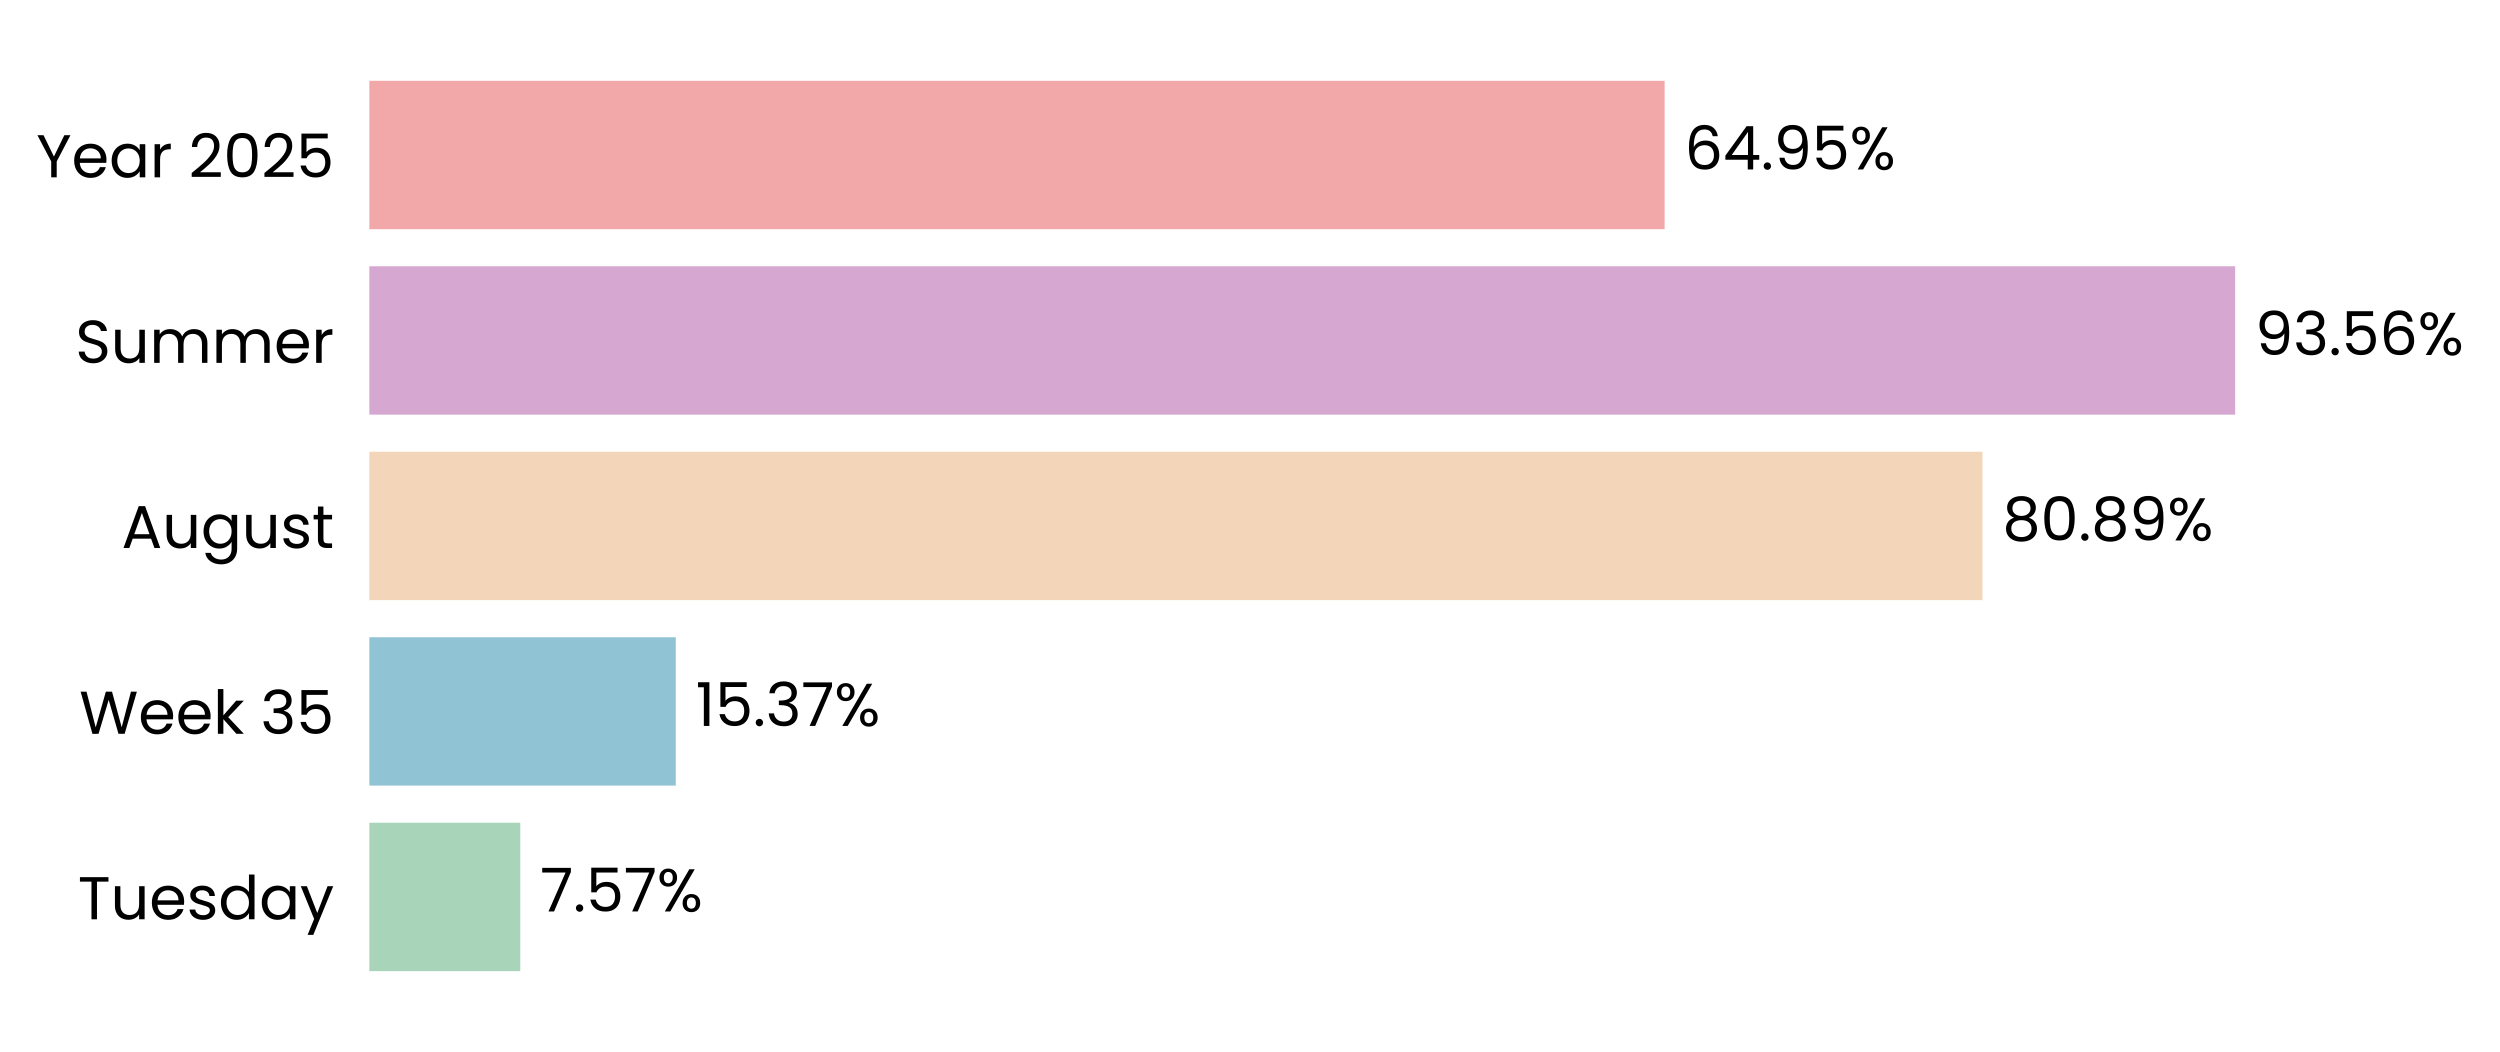
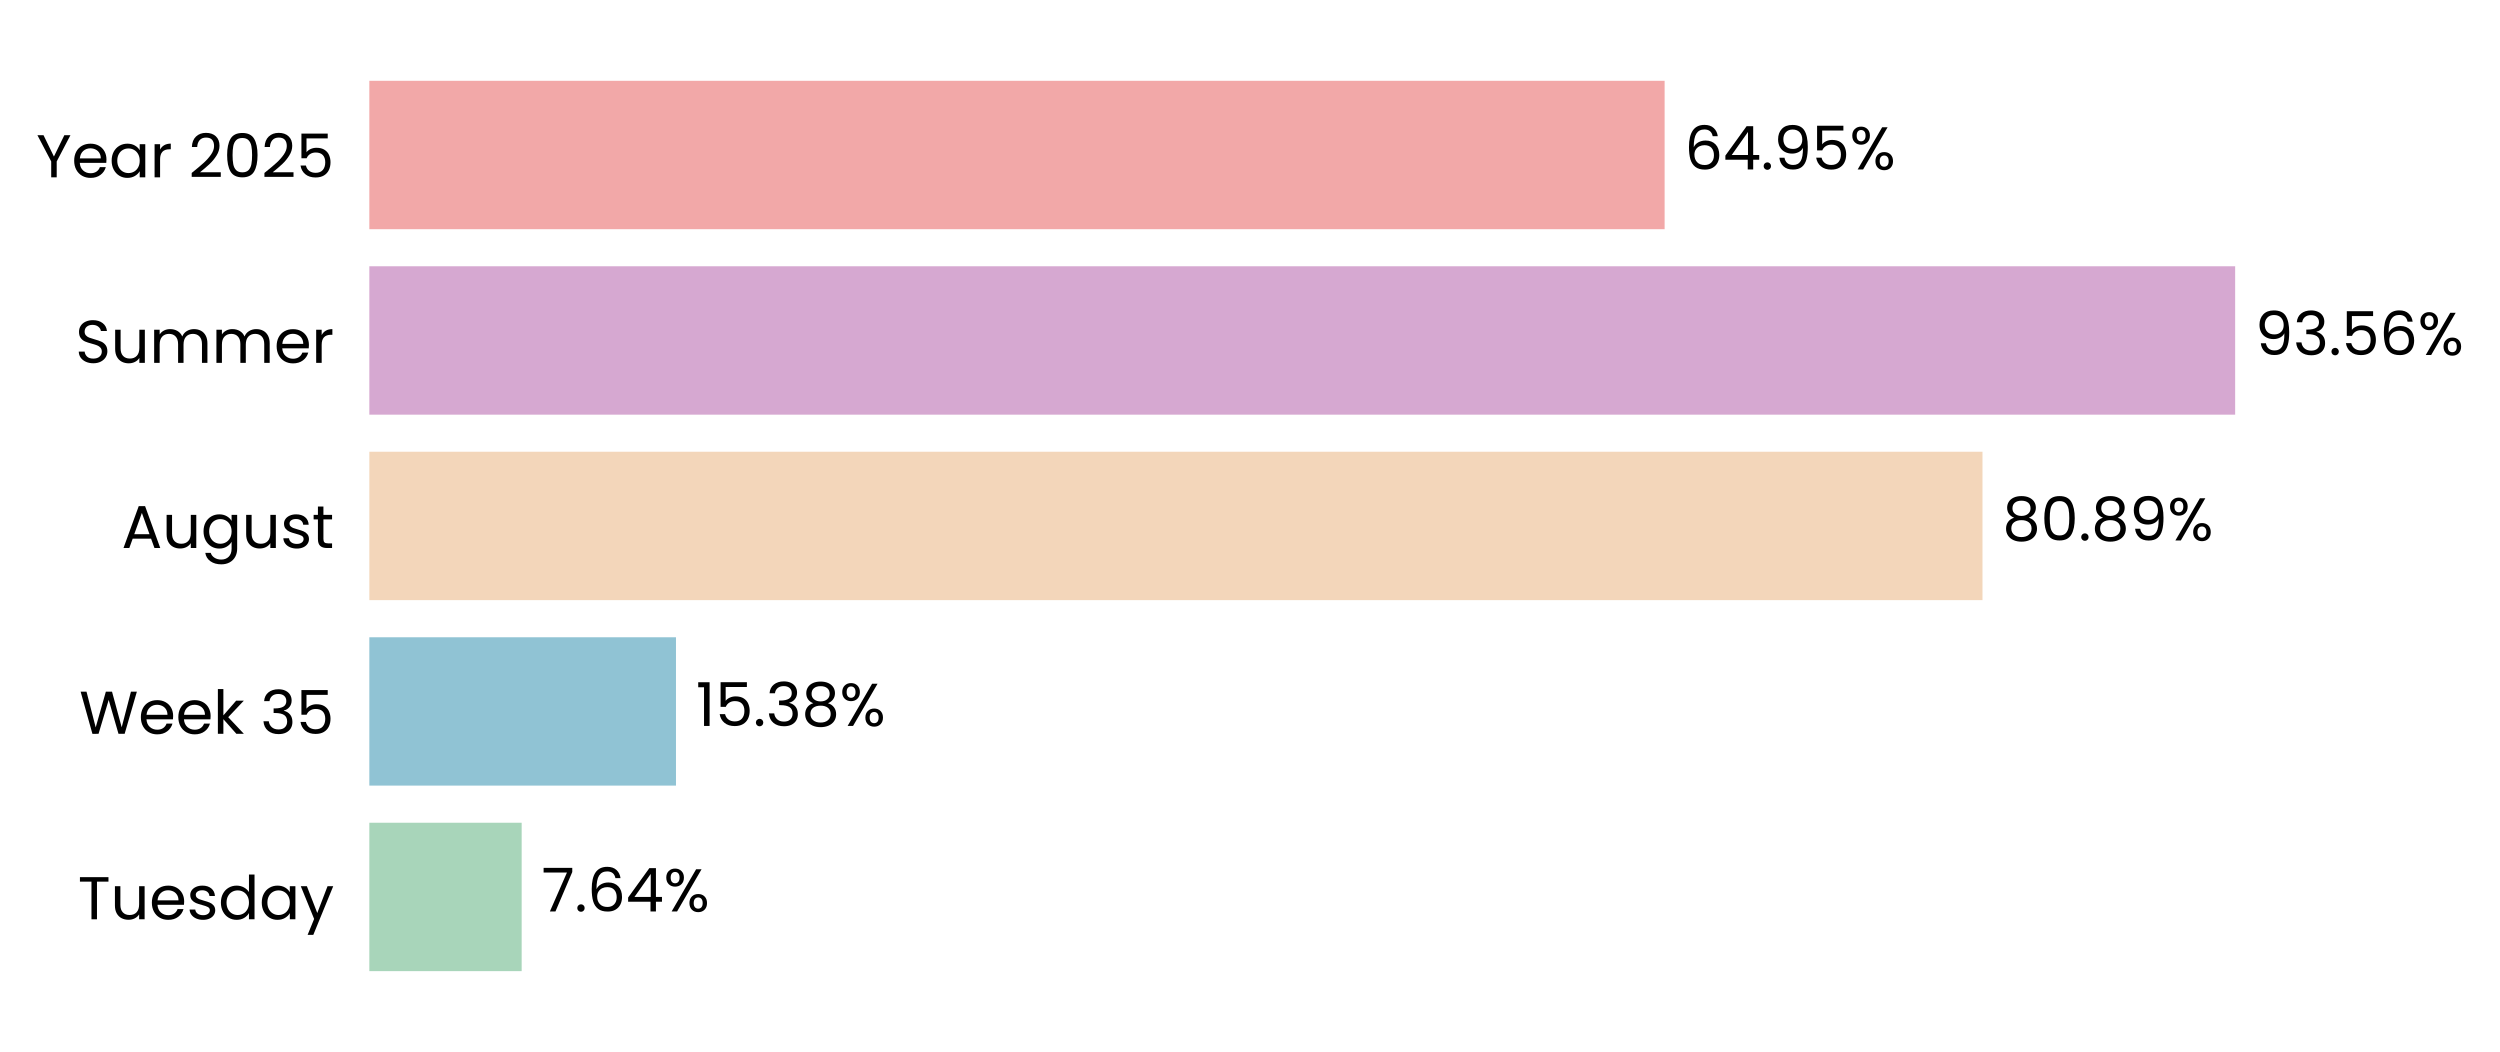
<svg xmlns="http://www.w3.org/2000/svg" xmlns:xlink="http://www.w3.org/1999/xlink" width="496.239pt" height="208.8pt" viewBox="0 0 496.239 208.8" version="1.1">
  <defs>
    <style type="text/css">*{stroke-linejoin: round; stroke-linecap: butt}</style>
  </defs>
  <g id="figure_1">
    <g id="patch_1">
      <path d="M 0 208.8  L 496.239 208.8  L 496.239 0  L 0 0  L 0 208.8  z " style="fill: none" />
    </g>
    <g id="axes_1">
      <g id="patch_2">
-         <path d="M 73.311 201.6  L 469.158 201.6  L 469.158 7.2  L 73.311 7.2  L 73.311 201.6  z " style="fill: none" />
+         <path d="M 73.311 201.6  L 469.155 201.6  L 469.155 7.2  L 73.311 7.2  L 73.311 201.6  z " style="fill: none" />
      </g>
      <g id="patch_3">
-         <path d="M 73.311 192.764  L 103.275 192.764  L 103.275 163.309  L 73.311 163.309  z " clip-path="url(#pd0db90d60e)" style="fill: #a8d5ba" />
+         <path d="M 73.311 192.764  L 103.549 192.764  L 103.549 163.309  L 73.311 163.309  z " clip-path="url(#pc1e5495526)" style="fill: #a8d5ba" />
      </g>
      <g id="patch_4">
-         <path d="M 73.311 155.945  L 134.141 155.945  L 134.141 126.491  L 73.311 126.491  z " clip-path="url(#pd0db90d60e)" style="fill: #90c3d4" />
+         <path d="M 73.311 155.945  L 134.18 155.945  L 134.18 126.491  L 73.311 126.491  z " clip-path="url(#pc1e5495526)" style="fill: #90c3d4" />
      </g>
      <g id="patch_5">
-         <path d="M 73.311 119.127  L 393.509 119.127  L 393.509 89.673  L 73.311 89.673  z " clip-path="url(#pd0db90d60e)" style="fill: #f3d6ba" />
+         <path d="M 73.311 119.127  L 393.515 119.127  L 393.515 89.673  L 73.311 89.673  z " clip-path="url(#pc1e5495526)" style="fill: #f3d6ba" />
      </g>
      <g id="patch_6">
-         <path d="M 73.311 82.309  L 443.667 82.309  L 443.667 52.855  L 73.311 52.855  z " clip-path="url(#pd0db90d60e)" style="fill: #d6a8d1" />
+         <path d="M 73.311 82.309  L 443.668 82.309  L 443.668 52.855  L 73.311 52.855  z " clip-path="url(#pc1e5495526)" style="fill: #d6a8d1" />
      </g>
      <g id="patch_7">
-         <path d="M 73.311 45.491  L 330.422 45.491  L 330.422 16.036  L 73.311 16.036  z " clip-path="url(#pd0db90d60e)" style="fill: #f2a8a8" />
+         <path d="M 73.311 45.491  L 330.421 45.491  L 330.421 16.036  L 73.311 16.036  z " clip-path="url(#pc1e5495526)" style="fill: #f2a8a8" />
      </g>
      <g id="matplotlib.axis_1">
        <g id="ytick_1">
          <g id="text_1">
            <g transform="translate(15.4575 182.4764) scale(0.12 -0.12)">
              <defs>
                <path id="Poppins-Regular-54" d="M 3238 4461  L 3238 3987  L 2022 3987  L 2022 0  L 1440 0  L 1440 3987  L 218 3987  L 218 4461  L 3238 4461  z " transform="scale(0.015625)" />
                <path id="Poppins-Regular-75" d="M 3603 3507  L 3603 0  L 3021 0  L 3021 518  Q 2854 250 2556 99  Q 2259 -51 1901 -51  Q 1491 -51 1164 118  Q 838 288 649 627  Q 461 966 461 1453  L 461 3507  L 1037 3507  L 1037 1530  Q 1037 1011 1299 732  Q 1562 454 2016 454  Q 2483 454 2752 742  Q 3021 1030 3021 1581  L 3021 3507  L 3603 3507  z " transform="scale(0.015625)" />
                <path id="Poppins-Regular-65" d="M 3693 1888  Q 3693 1722 3674 1536  L 870 1536  Q 902 1018 1225 726  Q 1549 435 2010 435  Q 2387 435 2640 611  Q 2893 787 2995 1082  L 3622 1082  Q 3482 576 3059 259  Q 2637 -58 2010 -58  Q 1510 -58 1116 166  Q 723 390 499 803  Q 275 1216 275 1760  Q 275 2304 492 2713  Q 710 3123 1104 3344  Q 1498 3565 2010 3565  Q 2509 3565 2893 3347  Q 3277 3130 3485 2749  Q 3693 2368 3693 1888  z M 3091 2010  Q 3091 2342 2944 2582  Q 2797 2822 2544 2947  Q 2291 3072 1984 3072  Q 1542 3072 1232 2790  Q 922 2509 877 2010  L 3091 2010  z " transform="scale(0.015625)" />
                <path id="Poppins-Regular-73" d="M 1734 -58  Q 1331 -58 1011 80  Q 691 218 505 464  Q 320 710 301 1030  L 902 1030  Q 928 768 1149 601  Q 1370 435 1728 435  Q 2061 435 2253 582  Q 2445 730 2445 954  Q 2445 1184 2240 1296  Q 2035 1408 1606 1517  Q 1216 1619 969 1724  Q 723 1830 547 2038  Q 371 2246 371 2586  Q 371 2854 531 3078  Q 691 3302 985 3433  Q 1280 3565 1658 3565  Q 2240 3565 2598 3270  Q 2957 2976 2982 2464  L 2400 2464  Q 2381 2739 2179 2905  Q 1978 3072 1638 3072  Q 1325 3072 1139 2937  Q 954 2803 954 2586  Q 954 2413 1066 2301  Q 1178 2189 1347 2121  Q 1517 2054 1818 1971  Q 2195 1869 2432 1769  Q 2669 1670 2838 1472  Q 3008 1274 3014 954  Q 3014 666 2854 435  Q 2694 205 2403 73  Q 2112 -58 1734 -58  z " transform="scale(0.015625)" />
                <path id="Poppins-Regular-64" d="M 275 1766  Q 275 2304 492 2710  Q 710 3117 1091 3341  Q 1472 3565 1946 3565  Q 2355 3565 2707 3376  Q 3059 3187 3245 2880  L 3245 4736  L 3834 4736  L 3834 0  L 3245 0  L 3245 659  Q 3072 346 2733 144  Q 2394 -58 1939 -58  Q 1472 -58 1091 172  Q 710 403 492 819  Q 275 1235 275 1766  z M 3245 1760  Q 3245 2157 3085 2451  Q 2925 2746 2653 2902  Q 2381 3059 2054 3059  Q 1728 3059 1459 2905  Q 1190 2752 1030 2457  Q 870 2163 870 1766  Q 870 1363 1030 1065  Q 1190 768 1459 611  Q 1728 454 2054 454  Q 2381 454 2653 611  Q 2925 768 3085 1065  Q 3245 1363 3245 1760  z " transform="scale(0.015625)" />
                <path id="Poppins-Regular-61" d="M 275 1766  Q 275 2304 492 2710  Q 710 3117 1091 3341  Q 1472 3565 1939 3565  Q 2400 3565 2739 3366  Q 3078 3168 3245 2867  L 3245 3507  L 3834 3507  L 3834 0  L 3245 0  L 3245 653  Q 3072 346 2729 144  Q 2387 -58 1933 -58  Q 1466 -58 1088 172  Q 710 403 492 819  Q 275 1235 275 1766  z M 3245 1760  Q 3245 2157 3085 2451  Q 2925 2746 2653 2902  Q 2381 3059 2054 3059  Q 1728 3059 1459 2905  Q 1190 2752 1030 2457  Q 870 2163 870 1766  Q 870 1363 1030 1065  Q 1190 768 1459 611  Q 1728 454 2054 454  Q 2381 454 2653 611  Q 2925 768 3085 1065  Q 3245 1363 3245 1760  z " transform="scale(0.015625)" />
                <path id="Poppins-Regular-79" d="M 3514 3507  L 1402 -1651  L 800 -1651  L 1491 38  L 77 3507  L 723 3507  L 1824 666  L 2912 3507  L 3514 3507  z " transform="scale(0.015625)" />
              </defs>
              <use xlink:href="#Poppins-Regular-54" />
              <use xlink:href="#Poppins-Regular-75" transform="translate(54.09999 0)" />
              <use xlink:href="#Poppins-Regular-65" transform="translate(118.1 0)" />
              <use xlink:href="#Poppins-Regular-73" transform="translate(180.1 0)" />
              <use xlink:href="#Poppins-Regular-64" transform="translate(232.3 0)" />
              <use xlink:href="#Poppins-Regular-61" transform="translate(299.8999 0)" />
              <use xlink:href="#Poppins-Regular-79" transform="translate(367.4999 0)" />
            </g>
          </g>
        </g>
        <g id="ytick_2">
          <g id="text_2">
            <g transform="translate(15.73125 145.6582) scale(0.12 -0.12)">
              <defs>
                <path id="Poppins-Regular-57" d="M 6099 4461  L 4806 0  L 4154 0  L 3117 3590  L 2042 0  L 1395 -6  L 147 4461  L 768 4461  L 1741 678  L 2816 4461  L 3469 4461  L 4493 691  L 5472 4461  L 6099 4461  z " transform="scale(0.015625)" />
                <path id="Poppins-Regular-6b" d="M 2451 0  L 1075 1549  L 1075 0  L 493 0  L 493 4736  L 1075 4736  L 1075 1952  L 2426 3507  L 3238 3507  L 1587 1760  L 3245 0  L 2451 0  z " transform="scale(0.015625)" />
                <path id="Poppins-Regular-20" transform="scale(0.015625)" />
                <path id="Poppins-Regular-33" d="M 384 3462  Q 429 4051 838 4384  Q 1248 4717 1901 4717  Q 2336 4717 2653 4560  Q 2970 4403 3133 4134  Q 3296 3866 3296 3526  Q 3296 3130 3069 2842  Q 2842 2554 2477 2470  L 2477 2438  Q 2893 2336 3136 2035  Q 3379 1734 3379 1248  Q 3379 883 3212 592  Q 3046 301 2713 134  Q 2381 -32 1914 -32  Q 1235 -32 800 323  Q 365 678 314 1331  L 877 1331  Q 922 947 1190 704  Q 1459 461 1907 461  Q 2355 461 2588 694  Q 2822 928 2822 1299  Q 2822 1779 2502 1990  Q 2182 2202 1536 2202  L 1389 2202  L 1389 2688  L 1542 2688  Q 2131 2694 2432 2883  Q 2733 3072 2733 3469  Q 2733 3808 2512 4013  Q 2291 4218 1882 4218  Q 1485 4218 1241 4013  Q 998 3808 954 3462  L 384 3462  z " transform="scale(0.015625)" />
                <path id="Poppins-Regular-35" d="M 3347 4122  L 1101 4122  L 1101 2662  Q 1248 2867 1536 2998  Q 1824 3130 2157 3130  Q 2688 3130 3021 2909  Q 3354 2688 3498 2339  Q 3642 1990 3642 1600  Q 3642 1139 3469 774  Q 3296 410 2941 198  Q 2586 -13 2061 -13  Q 1389 -13 973 332  Q 557 678 467 1254  L 1037 1254  Q 1120 890 1389 685  Q 1658 480 2067 480  Q 2573 480 2829 784  Q 3085 1088 3085 1587  Q 3085 2086 2829 2358  Q 2573 2630 2074 2630  Q 1734 2630 1481 2467  Q 1229 2304 1114 2022  L 563 2022  L 563 4634  L 3347 4634  L 3347 4122  z " transform="scale(0.015625)" />
              </defs>
              <use xlink:href="#Poppins-Regular-57" />
              <use xlink:href="#Poppins-Regular-65" transform="translate(97.59999 0)" />
              <use xlink:href="#Poppins-Regular-65" transform="translate(159.6 0)" />
              <use xlink:href="#Poppins-Regular-6b" transform="translate(221.6 0)" />
              <use xlink:href="#Poppins-Regular-20" transform="translate(273.0999 0)" />
              <use xlink:href="#Poppins-Regular-33" transform="translate(299.7999 0)" />
              <use xlink:href="#Poppins-Regular-35" transform="translate(358.6999 0)" />
            </g>
          </g>
        </g>
        <g id="ytick_3">
          <g id="text_3">
            <g transform="translate(24.11812 108.78) scale(0.12 -0.12)">
              <defs>
                <path id="Poppins-Regular-41" d="M 3130 992  L 1184 992  L 826 0  L 211 0  L 1824 4435  L 2496 4435  L 4102 0  L 3488 0  L 3130 992  z M 2963 1466  L 2157 3718  L 1350 1466  L 2963 1466  z " transform="scale(0.015625)" />
                <path id="Poppins-Regular-67" d="M 1939 3565  Q 2394 3565 2736 3366  Q 3078 3168 3245 2867  L 3245 3507  L 3834 3507  L 3834 -77  Q 3834 -557 3629 -931  Q 3424 -1306 3043 -1517  Q 2662 -1728 2157 -1728  Q 1466 -1728 1005 -1401  Q 544 -1075 461 -512  L 1037 -512  Q 1133 -832 1433 -1027  Q 1734 -1222 2157 -1222  Q 2637 -1222 2941 -921  Q 3245 -621 3245 -77  L 3245 659  Q 3072 352 2733 147  Q 2394 -58 1939 -58  Q 1472 -58 1091 172  Q 710 403 492 819  Q 275 1235 275 1766  Q 275 2304 492 2710  Q 710 3117 1091 3341  Q 1472 3565 1939 3565  z M 3245 1760  Q 3245 2157 3085 2451  Q 2925 2746 2653 2902  Q 2381 3059 2054 3059  Q 1728 3059 1459 2905  Q 1190 2752 1030 2457  Q 870 2163 870 1766  Q 870 1363 1030 1065  Q 1190 768 1459 611  Q 1728 454 2054 454  Q 2381 454 2653 611  Q 2925 768 3085 1065  Q 3245 1363 3245 1760  z " transform="scale(0.015625)" />
                <path id="Poppins-Regular-74" d="M 1203 3027  L 1203 960  Q 1203 704 1312 598  Q 1421 493 1690 493  L 2118 493  L 2118 0  L 1594 0  Q 1107 0 864 224  Q 621 448 621 960  L 621 3027  L 166 3027  L 166 3507  L 621 3507  L 621 4390  L 1203 4390  L 1203 3507  L 2118 3507  L 2118 3027  L 1203 3027  z " transform="scale(0.015625)" />
              </defs>
              <use xlink:href="#Poppins-Regular-41" />
              <use xlink:href="#Poppins-Regular-75" transform="translate(67.39999 0)" />
              <use xlink:href="#Poppins-Regular-67" transform="translate(131.4 0)" />
              <use xlink:href="#Poppins-Regular-75" transform="translate(199 0)" />
              <use xlink:href="#Poppins-Regular-73" transform="translate(263 0)" />
              <use xlink:href="#Poppins-Regular-74" transform="translate(315.2 0)" />
            </g>
          </g>
        </g>
        <g id="ytick_4">
          <g id="text_4">
            <g transform="translate(14.95125 72.02182) scale(0.12 -0.12)">
              <defs>
                <path id="Poppins-Regular-53" d="M 1907 -45  Q 1466 -45 1117 112  Q 768 269 569 547  Q 371 826 365 1190  L 986 1190  Q 1018 877 1245 662  Q 1472 448 1907 448  Q 2323 448 2563 656  Q 2803 864 2803 1190  Q 2803 1446 2662 1606  Q 2522 1766 2310 1849  Q 2099 1933 1741 2029  Q 1299 2144 1033 2259  Q 768 2374 579 2620  Q 390 2867 390 3283  Q 390 3648 576 3929  Q 762 4211 1098 4364  Q 1434 4518 1869 4518  Q 2496 4518 2896 4204  Q 3296 3891 3347 3373  L 2707 3373  Q 2675 3629 2438 3824  Q 2202 4019 1811 4019  Q 1446 4019 1216 3830  Q 986 3642 986 3302  Q 986 3059 1123 2905  Q 1261 2752 1462 2672  Q 1664 2592 2029 2490  Q 2470 2368 2739 2249  Q 3008 2131 3200 1884  Q 3392 1638 3392 1216  Q 3392 890 3219 602  Q 3046 314 2707 134  Q 2368 -45 1907 -45  z " transform="scale(0.015625)" />
                <path id="Poppins-Regular-6d" d="M 4710 3571  Q 5120 3571 5440 3401  Q 5760 3232 5945 2893  Q 6131 2554 6131 2067  L 6131 0  L 5555 0  L 5555 1984  Q 5555 2509 5296 2787  Q 5037 3066 4595 3066  Q 4141 3066 3872 2774  Q 3603 2483 3603 1933  L 3603 0  L 3027 0  L 3027 1984  Q 3027 2509 2768 2787  Q 2509 3066 2067 3066  Q 1613 3066 1344 2774  Q 1075 2483 1075 1933  L 1075 0  L 493 0  L 493 3507  L 1075 3507  L 1075 3002  Q 1248 3277 1539 3424  Q 1830 3571 2182 3571  Q 2624 3571 2963 3372  Q 3302 3174 3469 2790  Q 3616 3162 3955 3366  Q 4294 3571 4710 3571  z " transform="scale(0.015625)" />
                <path id="Poppins-Regular-72" d="M 1075 2938  Q 1229 3238 1513 3404  Q 1798 3571 2208 3571  L 2208 2970  L 2054 2970  Q 1075 2970 1075 1907  L 1075 0  L 493 0  L 493 3507  L 1075 3507  L 1075 2938  z " transform="scale(0.015625)" />
              </defs>
              <use xlink:href="#Poppins-Regular-53" />
              <use xlink:href="#Poppins-Regular-75" transform="translate(58.7 0)" />
              <use xlink:href="#Poppins-Regular-6d" transform="translate(122.7 0)" />
              <use xlink:href="#Poppins-Regular-6d" transform="translate(225.7 0)" />
              <use xlink:href="#Poppins-Regular-65" transform="translate(328.7 0)" />
              <use xlink:href="#Poppins-Regular-72" transform="translate(390.6999 0)" />
            </g>
          </g>
        </g>
        <g id="ytick_5">
          <g id="text_5">
            <g transform="translate(7.2 35.20364) scale(0.12 -0.12)">
              <defs>
                <path id="Poppins-Regular-59" d="M 3616 4461  L 2163 1683  L 2163 0  L 1581 0  L 1581 1683  L 122 4461  L 768 4461  L 1869 2202  L 2970 4461  L 3616 4461  z " transform="scale(0.015625)" />
                <path id="Poppins-Regular-32" d="M 326 467  Q 1139 1120 1600 1539  Q 2061 1958 2377 2416  Q 2694 2874 2694 3315  Q 2694 3731 2492 3971  Q 2291 4211 1843 4211  Q 1408 4211 1168 3939  Q 928 3667 909 3213  L 346 3213  Q 371 3930 780 4320  Q 1190 4710 1837 4710  Q 2496 4710 2883 4345  Q 3270 3981 3270 3341  Q 3270 2810 2953 2307  Q 2637 1805 2233 1424  Q 1830 1043 1203 538  L 3405 538  L 3405 51  L 326 51  L 326 467  z " transform="scale(0.015625)" />
                <path id="Poppins-Regular-30" d="M 397 2362  Q 397 3462 755 4080  Q 1114 4698 2010 4698  Q 2899 4698 3257 4080  Q 3616 3462 3616 2362  Q 3616 1242 3257 621  Q 2899 0 2010 0  Q 1114 0 755 621  Q 397 1242 397 2362  z M 3040 2362  Q 3040 2918 2966 3305  Q 2893 3693 2665 3929  Q 2438 4166 2010 4166  Q 1574 4166 1347 3929  Q 1120 3693 1046 3305  Q 973 2918 973 2362  Q 973 1786 1046 1395  Q 1120 1005 1347 768  Q 1574 531 2010 531  Q 2438 531 2665 768  Q 2893 1005 2966 1395  Q 3040 1786 3040 2362  z " transform="scale(0.015625)" />
              </defs>
              <use xlink:href="#Poppins-Regular-59" />
              <use xlink:href="#Poppins-Regular-65" transform="translate(58.39999 0)" />
              <use xlink:href="#Poppins-Regular-61" transform="translate(120.4 0)" />
              <use xlink:href="#Poppins-Regular-72" transform="translate(188 0)" />
              <use xlink:href="#Poppins-Regular-20" transform="translate(225.3 0)" />
              <use xlink:href="#Poppins-Regular-32" transform="translate(252 0)" />
              <use xlink:href="#Poppins-Regular-30" transform="translate(309.4999 0)" />
              <use xlink:href="#Poppins-Regular-32" transform="translate(372.2999 0)" />
              <use xlink:href="#Poppins-Regular-35" transform="translate(429.7999 0)" />
            </g>
          </g>
        </g>
      </g>
      <g id="text_6">
-         <g transform="translate(107.2331 180.9164) scale(0.12 -0.12)">
+         <g transform="translate(107.5077 180.9164) scale(0.12 -0.12)">
          <defs>
            <path id="Poppins-Regular-37" d="M 3245 4173  L 1466 0  L 877 0  L 2682 4115  L 211 4115  L 211 4614  L 3245 4614  L 3245 4173  z " transform="scale(0.015625)" />
            <path id="Poppins-Regular-2e" d="M 678 -38  Q 512 -38 397 77  Q 282 192 282 358  Q 282 525 397 640  Q 512 755 678 755  Q 838 755 950 640  Q 1062 525 1062 358  Q 1062 192 950 77  Q 838 -38 678 -38  z " transform="scale(0.015625)" />
+             <path id="Poppins-Regular-36" d="M 2976 3526  Q 2835 4237 2099 4237  Q 1530 4237 1248 3798  Q 966 3360 973 2355  Q 1120 2688 1462 2877  Q 1805 3066 2227 3066  Q 2886 3066 3280 2656  Q 3674 2246 3674 1523  Q 3674 1088 3504 742  Q 3334 397 2992 192  Q 2650 -13 2163 -13  Q 1504 -13 1133 281  Q 762 576 614 1094  Q 467 1613 467 2374  Q 467 4723 2106 4723  Q 2733 4723 3091 4384  Q 3450 4045 3514 3526  L 2976 3526  z M 2106 2573  Q 1830 2573 1587 2461  Q 1344 2349 1193 2121  Q 1043 1894 1043 1568  Q 1043 1082 1324 778  Q 1606 474 2131 474  Q 2579 474 2844 752  Q 3110 1030 3110 1504  Q 3110 2003 2854 2288  Q 2598 2573 2106 2573  z " transform="scale(0.015625)" />
+             <path id="Poppins-Regular-34" d="M 256 1030  L 256 1472  L 2502 4582  L 3200 4582  L 3200 1536  L 3840 1536  L 3840 1030  L 3200 1030  L 3200 0  L 2624 0  L 2624 1030  L 256 1030  z M 2650 3974  L 928 1536  L 2650 1536  L 2650 3974  z " transform="scale(0.015625)" />
            <path id="Poppins-Regular-25" d="M 269 3584  Q 269 4019 531 4278  Q 794 4538 1203 4538  Q 1613 4538 1875 4278  Q 2138 4019 2138 3584  Q 2138 3142 1875 2883  Q 1613 2624 1203 2624  Q 794 2624 531 2883  Q 269 3142 269 3584  z M 4006 4467  L 1414 0  L 838 0  L 3430 4467  L 4006 4467  z M 1203 4179  Q 986 4179 861 4028  Q 736 3878 736 3584  Q 736 3290 861 3136  Q 986 2982 1203 2982  Q 1421 2982 1549 3139  Q 1677 3296 1677 3584  Q 1677 3878 1549 4028  Q 1421 4179 1203 4179  z M 2720 883  Q 2720 1325 2982 1584  Q 3245 1843 3654 1843  Q 4064 1843 4323 1584  Q 4582 1325 4582 883  Q 4582 448 4323 185  Q 4064 -77 3654 -77  Q 3245 -77 2982 182  Q 2720 442 2720 883  z M 3648 1478  Q 3430 1478 3302 1328  Q 3174 1178 3174 883  Q 3174 595 3302 444  Q 3430 294 3648 294  Q 3866 294 3994 444  Q 4122 595 4122 883  Q 4122 1178 3994 1328  Q 3866 1478 3648 1478  z " transform="scale(0.015625)" />
          </defs>
          <use xlink:href="#Poppins-Regular-37" />
          <use xlink:href="#Poppins-Regular-2e" transform="translate(54.59999 0)" />
-           <use xlink:href="#Poppins-Regular-35" transform="translate(75.59998 0)" />
-           <use xlink:href="#Poppins-Regular-37" transform="translate(138.4 0)" />
-           <use xlink:href="#Poppins-Regular-25" transform="translate(193 0)" />
+           <use xlink:href="#Poppins-Regular-36" transform="translate(75.59998 0)" />
+           <use xlink:href="#Poppins-Regular-34" transform="translate(139.1 0)" />
+           <use xlink:href="#Poppins-Regular-25" transform="translate(202 0)" />
        </g>
      </g>
      <g id="text_7">
-         <g transform="translate(138.0997 144.0982) scale(0.12 -0.12)">
+         <g transform="translate(138.1385 144.0982) scale(0.12 -0.12)">
          <defs>
            <path id="Poppins-Regular-31" d="M 243 4096  L 243 4627  L 1446 4627  L 1446 0  L 858 0  L 858 4096  L 243 4096  z " transform="scale(0.015625)" />
+             <path id="Poppins-Regular-38" d="M 1242 2406  Q 883 2547 691 2816  Q 499 3085 499 3469  Q 499 3814 672 4092  Q 845 4371 1187 4534  Q 1530 4698 2016 4698  Q 2502 4698 2844 4534  Q 3187 4371 3363 4092  Q 3539 3814 3539 3469  Q 3539 3098 3340 2819  Q 3142 2541 2797 2406  Q 3194 2285 3427 1981  Q 3661 1677 3661 1248  Q 3661 832 3456 521  Q 3251 211 2876 41  Q 2502 -128 2016 -128  Q 1530 -128 1162 41  Q 794 211 589 521  Q 384 832 384 1248  Q 384 1677 614 1984  Q 845 2291 1242 2406  z M 2976 3398  Q 2976 3789 2720 4000  Q 2464 4211 2016 4211  Q 1574 4211 1318 4000  Q 1062 3789 1062 3392  Q 1062 3034 1328 2816  Q 1594 2598 2016 2598  Q 2445 2598 2710 2819  Q 2976 3040 2976 3398  z M 2016 2150  Q 1542 2150 1241 1929  Q 941 1709 941 1267  Q 941 858 1232 608  Q 1523 358 2016 358  Q 2509 358 2797 608  Q 3085 858 3085 1267  Q 3085 1696 2790 1923  Q 2496 2150 2016 2150  z " transform="scale(0.015625)" />
          </defs>
          <use xlink:href="#Poppins-Regular-31" />
          <use xlink:href="#Poppins-Regular-35" transform="translate(31.99998 0)" />
          <use xlink:href="#Poppins-Regular-2e" transform="translate(94.79997 0)" />
          <use xlink:href="#Poppins-Regular-33" transform="translate(115.8 0)" />
-           <use xlink:href="#Poppins-Regular-37" transform="translate(174.7 0)" />
-           <use xlink:href="#Poppins-Regular-25" transform="translate(229.2999 0)" />
+           <use xlink:href="#Poppins-Regular-38" transform="translate(174.7 0)" />
+           <use xlink:href="#Poppins-Regular-25" transform="translate(237.7999 0)" />
        </g>
      </g>
      <g id="text_8">
-         <g transform="translate(397.4674 107.28) scale(0.12 -0.12)">
+         <g transform="translate(397.4738 107.28) scale(0.12 -0.12)">
          <defs>
-             <path id="Poppins-Regular-38" d="M 1242 2406  Q 883 2547 691 2816  Q 499 3085 499 3469  Q 499 3814 672 4092  Q 845 4371 1187 4534  Q 1530 4698 2016 4698  Q 2502 4698 2844 4534  Q 3187 4371 3363 4092  Q 3539 3814 3539 3469  Q 3539 3098 3340 2819  Q 3142 2541 2797 2406  Q 3194 2285 3427 1981  Q 3661 1677 3661 1248  Q 3661 832 3456 521  Q 3251 211 2876 41  Q 2502 -128 2016 -128  Q 1530 -128 1162 41  Q 794 211 589 521  Q 384 832 384 1248  Q 384 1677 614 1984  Q 845 2291 1242 2406  z M 2976 3398  Q 2976 3789 2720 4000  Q 2464 4211 2016 4211  Q 1574 4211 1318 4000  Q 1062 3789 1062 3392  Q 1062 3034 1328 2816  Q 1594 2598 2016 2598  Q 2445 2598 2710 2819  Q 2976 3040 2976 3398  z M 2016 2150  Q 1542 2150 1241 1929  Q 941 1709 941 1267  Q 941 858 1232 608  Q 1523 358 2016 358  Q 2509 358 2797 608  Q 3085 858 3085 1267  Q 3085 1696 2790 1923  Q 2496 2150 2016 2150  z " transform="scale(0.015625)" />
            <path id="Poppins-Regular-39" d="M 1146 1242  Q 1210 877 1443 678  Q 1677 480 2074 480  Q 2605 480 2857 896  Q 3110 1312 3098 2298  Q 2963 2010 2649 1846  Q 2336 1683 1952 1683  Q 1523 1683 1187 1859  Q 851 2035 659 2374  Q 467 2714 467 3194  Q 467 3878 864 4297  Q 1261 4717 1990 4717  Q 2886 4717 3248 4134  Q 3610 3552 3610 2400  Q 3610 1594 3466 1069  Q 3322 544 2979 269  Q 2637 -6 2042 -6  Q 1389 -6 1024 346  Q 659 698 608 1242  L 1146 1242  z M 2048 2176  Q 2477 2176 2752 2441  Q 3027 2707 3027 3162  Q 3027 3642 2758 3936  Q 2490 4230 2003 4230  Q 1555 4230 1289 3948  Q 1024 3667 1024 3206  Q 1024 2739 1286 2457  Q 1549 2176 2048 2176  z " transform="scale(0.015625)" />
          </defs>
          <use xlink:href="#Poppins-Regular-38" />
          <use xlink:href="#Poppins-Regular-30" transform="translate(63.09999 0)" />
          <use xlink:href="#Poppins-Regular-2e" transform="translate(125.9 0)" />
          <use xlink:href="#Poppins-Regular-38" transform="translate(146.9 0)" />
          <use xlink:href="#Poppins-Regular-39" transform="translate(210 0)" />
          <use xlink:href="#Poppins-Regular-25" transform="translate(272.9999 0)" />
        </g>
      </g>
      <g id="text_9">
-         <g transform="translate(447.6259 70.46182) scale(0.12 -0.12)">
-           <defs>
-             <path id="Poppins-Regular-36" d="M 2976 3526  Q 2835 4237 2099 4237  Q 1530 4237 1248 3798  Q 966 3360 973 2355  Q 1120 2688 1462 2877  Q 1805 3066 2227 3066  Q 2886 3066 3280 2656  Q 3674 2246 3674 1523  Q 3674 1088 3504 742  Q 3334 397 2992 192  Q 2650 -13 2163 -13  Q 1504 -13 1133 281  Q 762 576 614 1094  Q 467 1613 467 2374  Q 467 4723 2106 4723  Q 2733 4723 3091 4384  Q 3450 4045 3514 3526  L 2976 3526  z M 2106 2573  Q 1830 2573 1587 2461  Q 1344 2349 1193 2121  Q 1043 1894 1043 1568  Q 1043 1082 1324 778  Q 1606 474 2131 474  Q 2579 474 2844 752  Q 3110 1030 3110 1504  Q 3110 2003 2854 2288  Q 2598 2573 2106 2573  z " transform="scale(0.015625)" />
-           </defs>
+         <g transform="translate(447.6261 70.46182) scale(0.12 -0.12)">
          <use xlink:href="#Poppins-Regular-39" />
          <use xlink:href="#Poppins-Regular-33" transform="translate(62.99999 0)" />
          <use xlink:href="#Poppins-Regular-2e" transform="translate(121.9 0)" />
          <use xlink:href="#Poppins-Regular-35" transform="translate(142.9 0)" />
          <use xlink:href="#Poppins-Regular-36" transform="translate(205.7 0)" />
          <use xlink:href="#Poppins-Regular-25" transform="translate(269.1999 0)" />
        </g>
      </g>
      <g id="text_10">
-         <g transform="translate(334.3809 33.64364) scale(0.12 -0.12)">
-           <defs>
-             <path id="Poppins-Regular-34" d="M 256 1030  L 256 1472  L 2502 4582  L 3200 4582  L 3200 1536  L 3840 1536  L 3840 1030  L 3200 1030  L 3200 0  L 2624 0  L 2624 1030  L 256 1030  z M 2650 3974  L 928 1536  L 2650 1536  L 2650 3974  z " transform="scale(0.015625)" />
-           </defs>
+         <g transform="translate(334.3797 33.64364) scale(0.12 -0.12)">
          <use xlink:href="#Poppins-Regular-36" />
          <use xlink:href="#Poppins-Regular-34" transform="translate(63.49999 0)" />
          <use xlink:href="#Poppins-Regular-2e" transform="translate(126.4 0)" />
          <use xlink:href="#Poppins-Regular-39" transform="translate(147.4 0)" />
          <use xlink:href="#Poppins-Regular-35" transform="translate(210.3999 0)" />
          <use xlink:href="#Poppins-Regular-25" transform="translate(273.1999 0)" />
        </g>
      </g>
    </g>
  </g>
  <defs>
-     <clipPath id="pd0db90d60e">
-       <rect x="73.311" y="7.2" width="395.847" height="194.4" />
+     <clipPath id="pc1e5495526">
+       <rect x="73.311" y="7.2" width="395.844" height="194.4" />
    </clipPath>
  </defs>
</svg>
